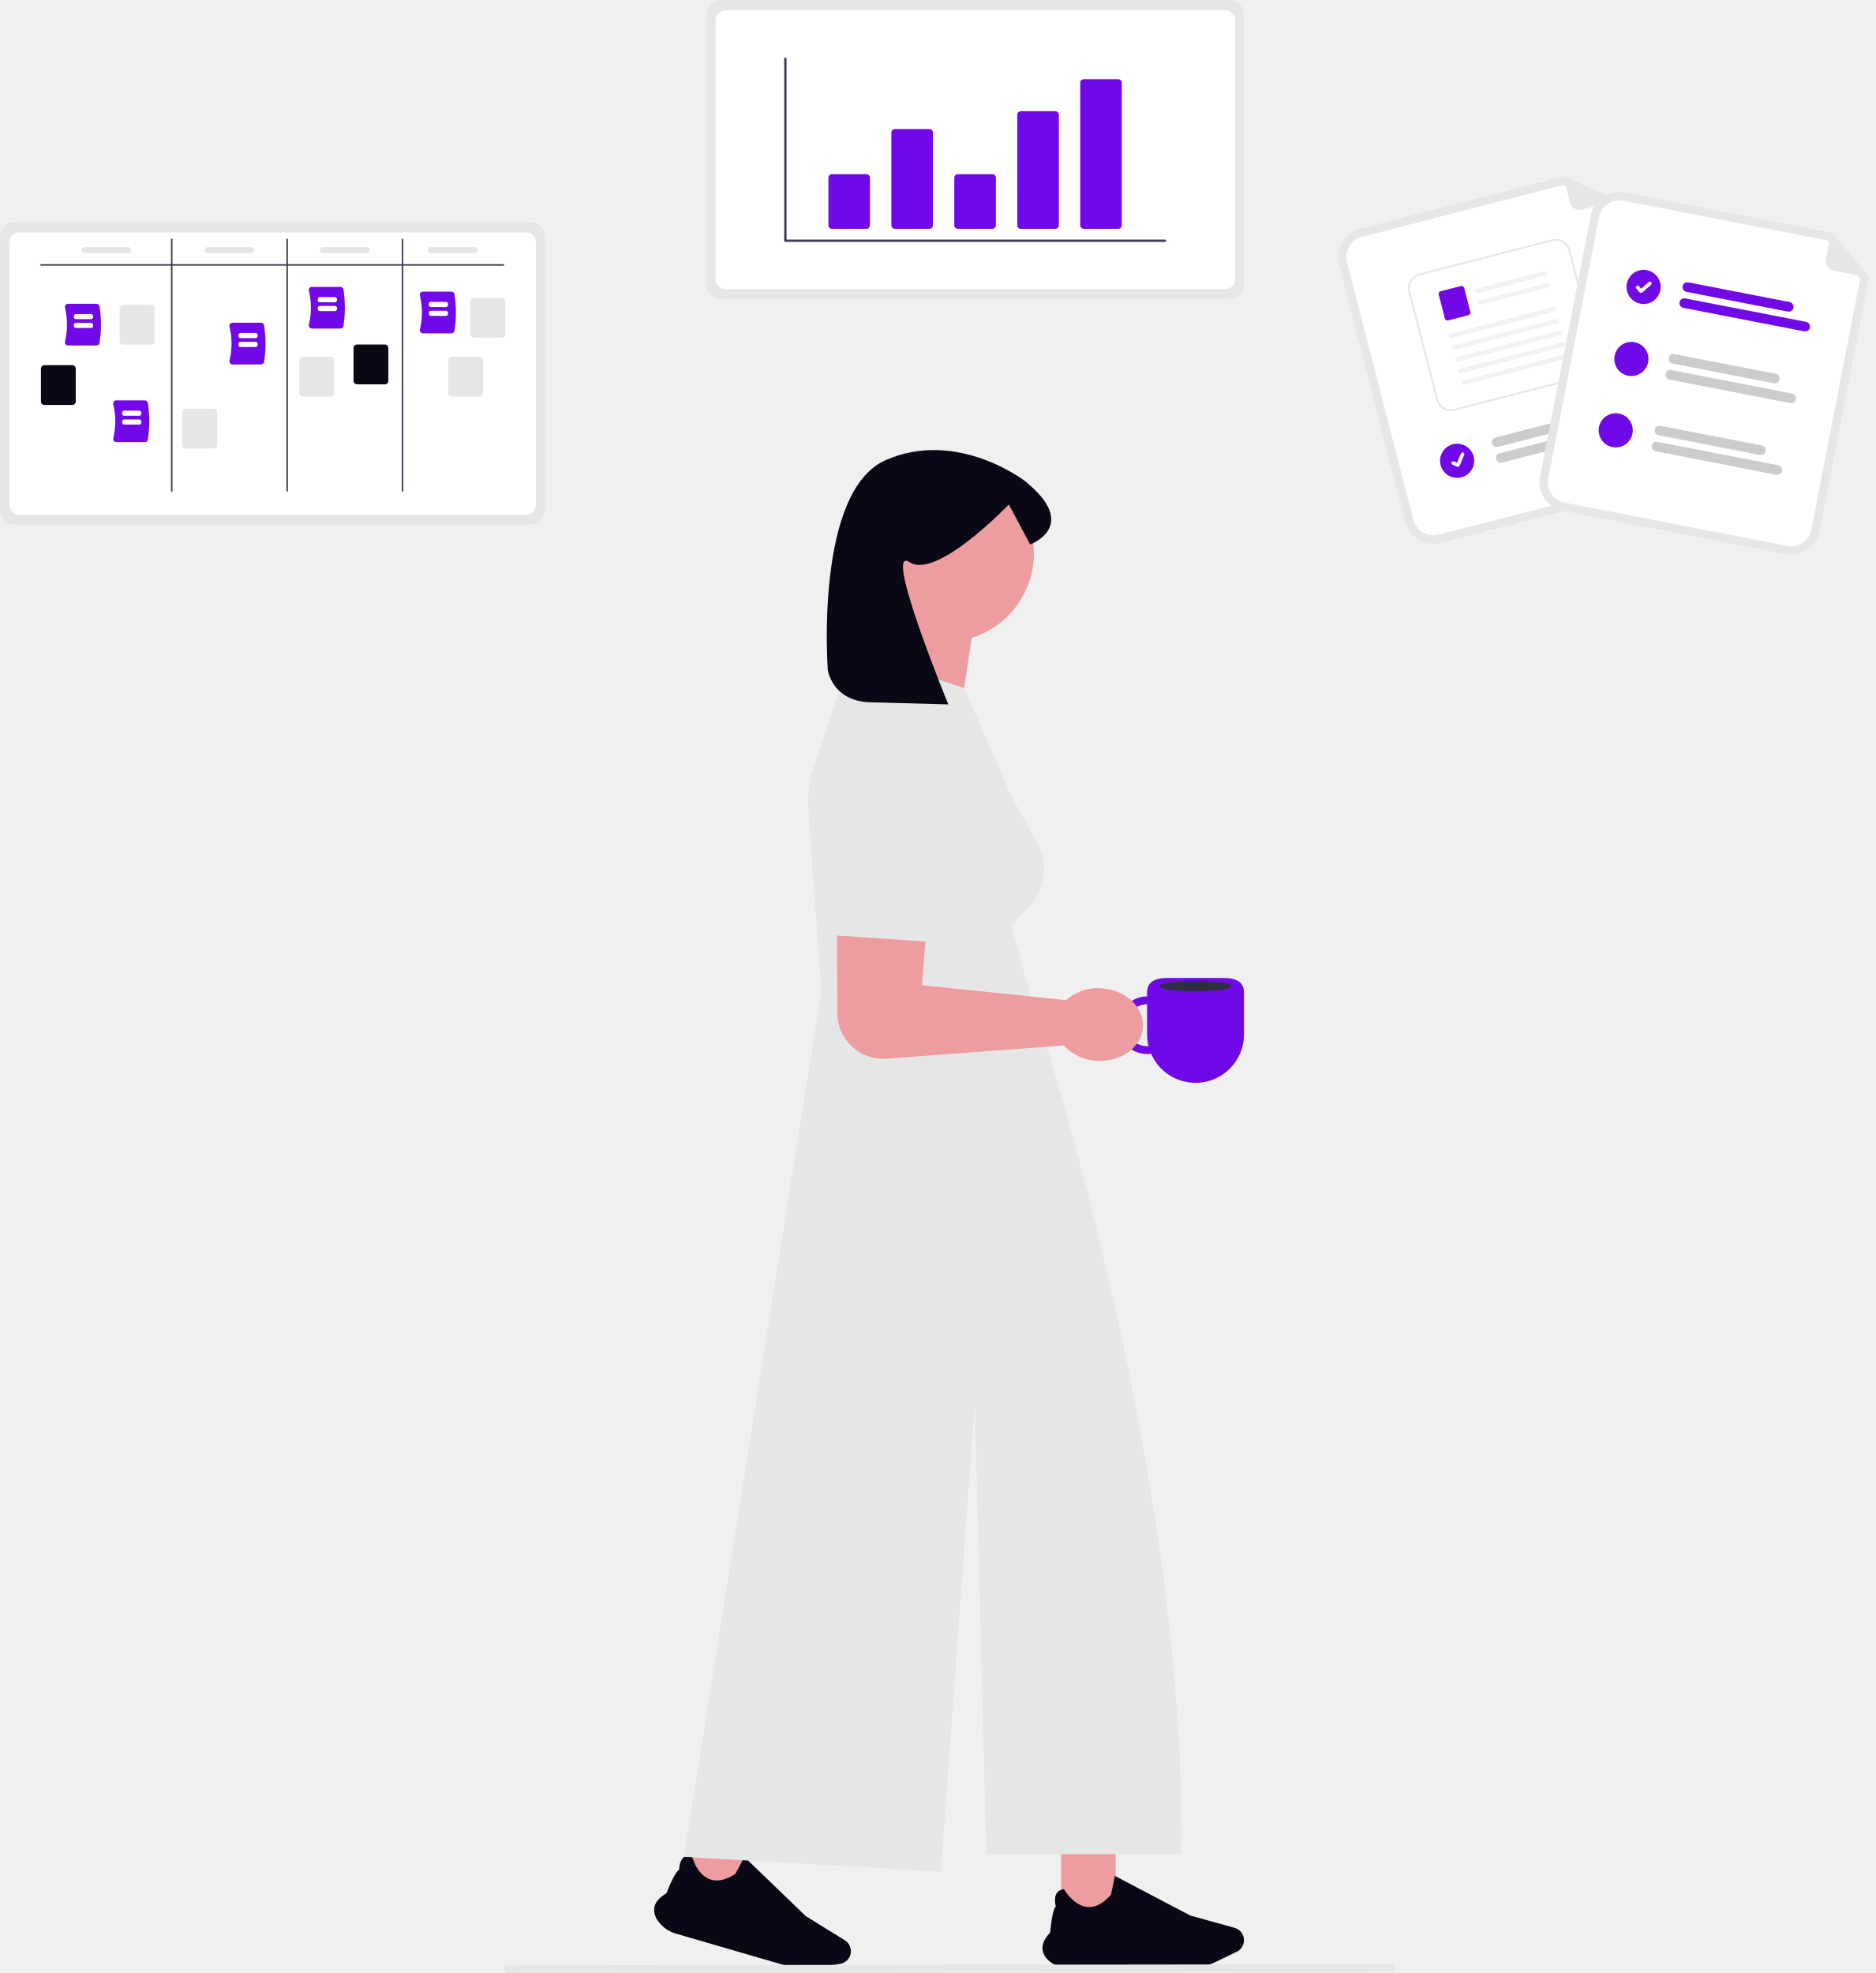
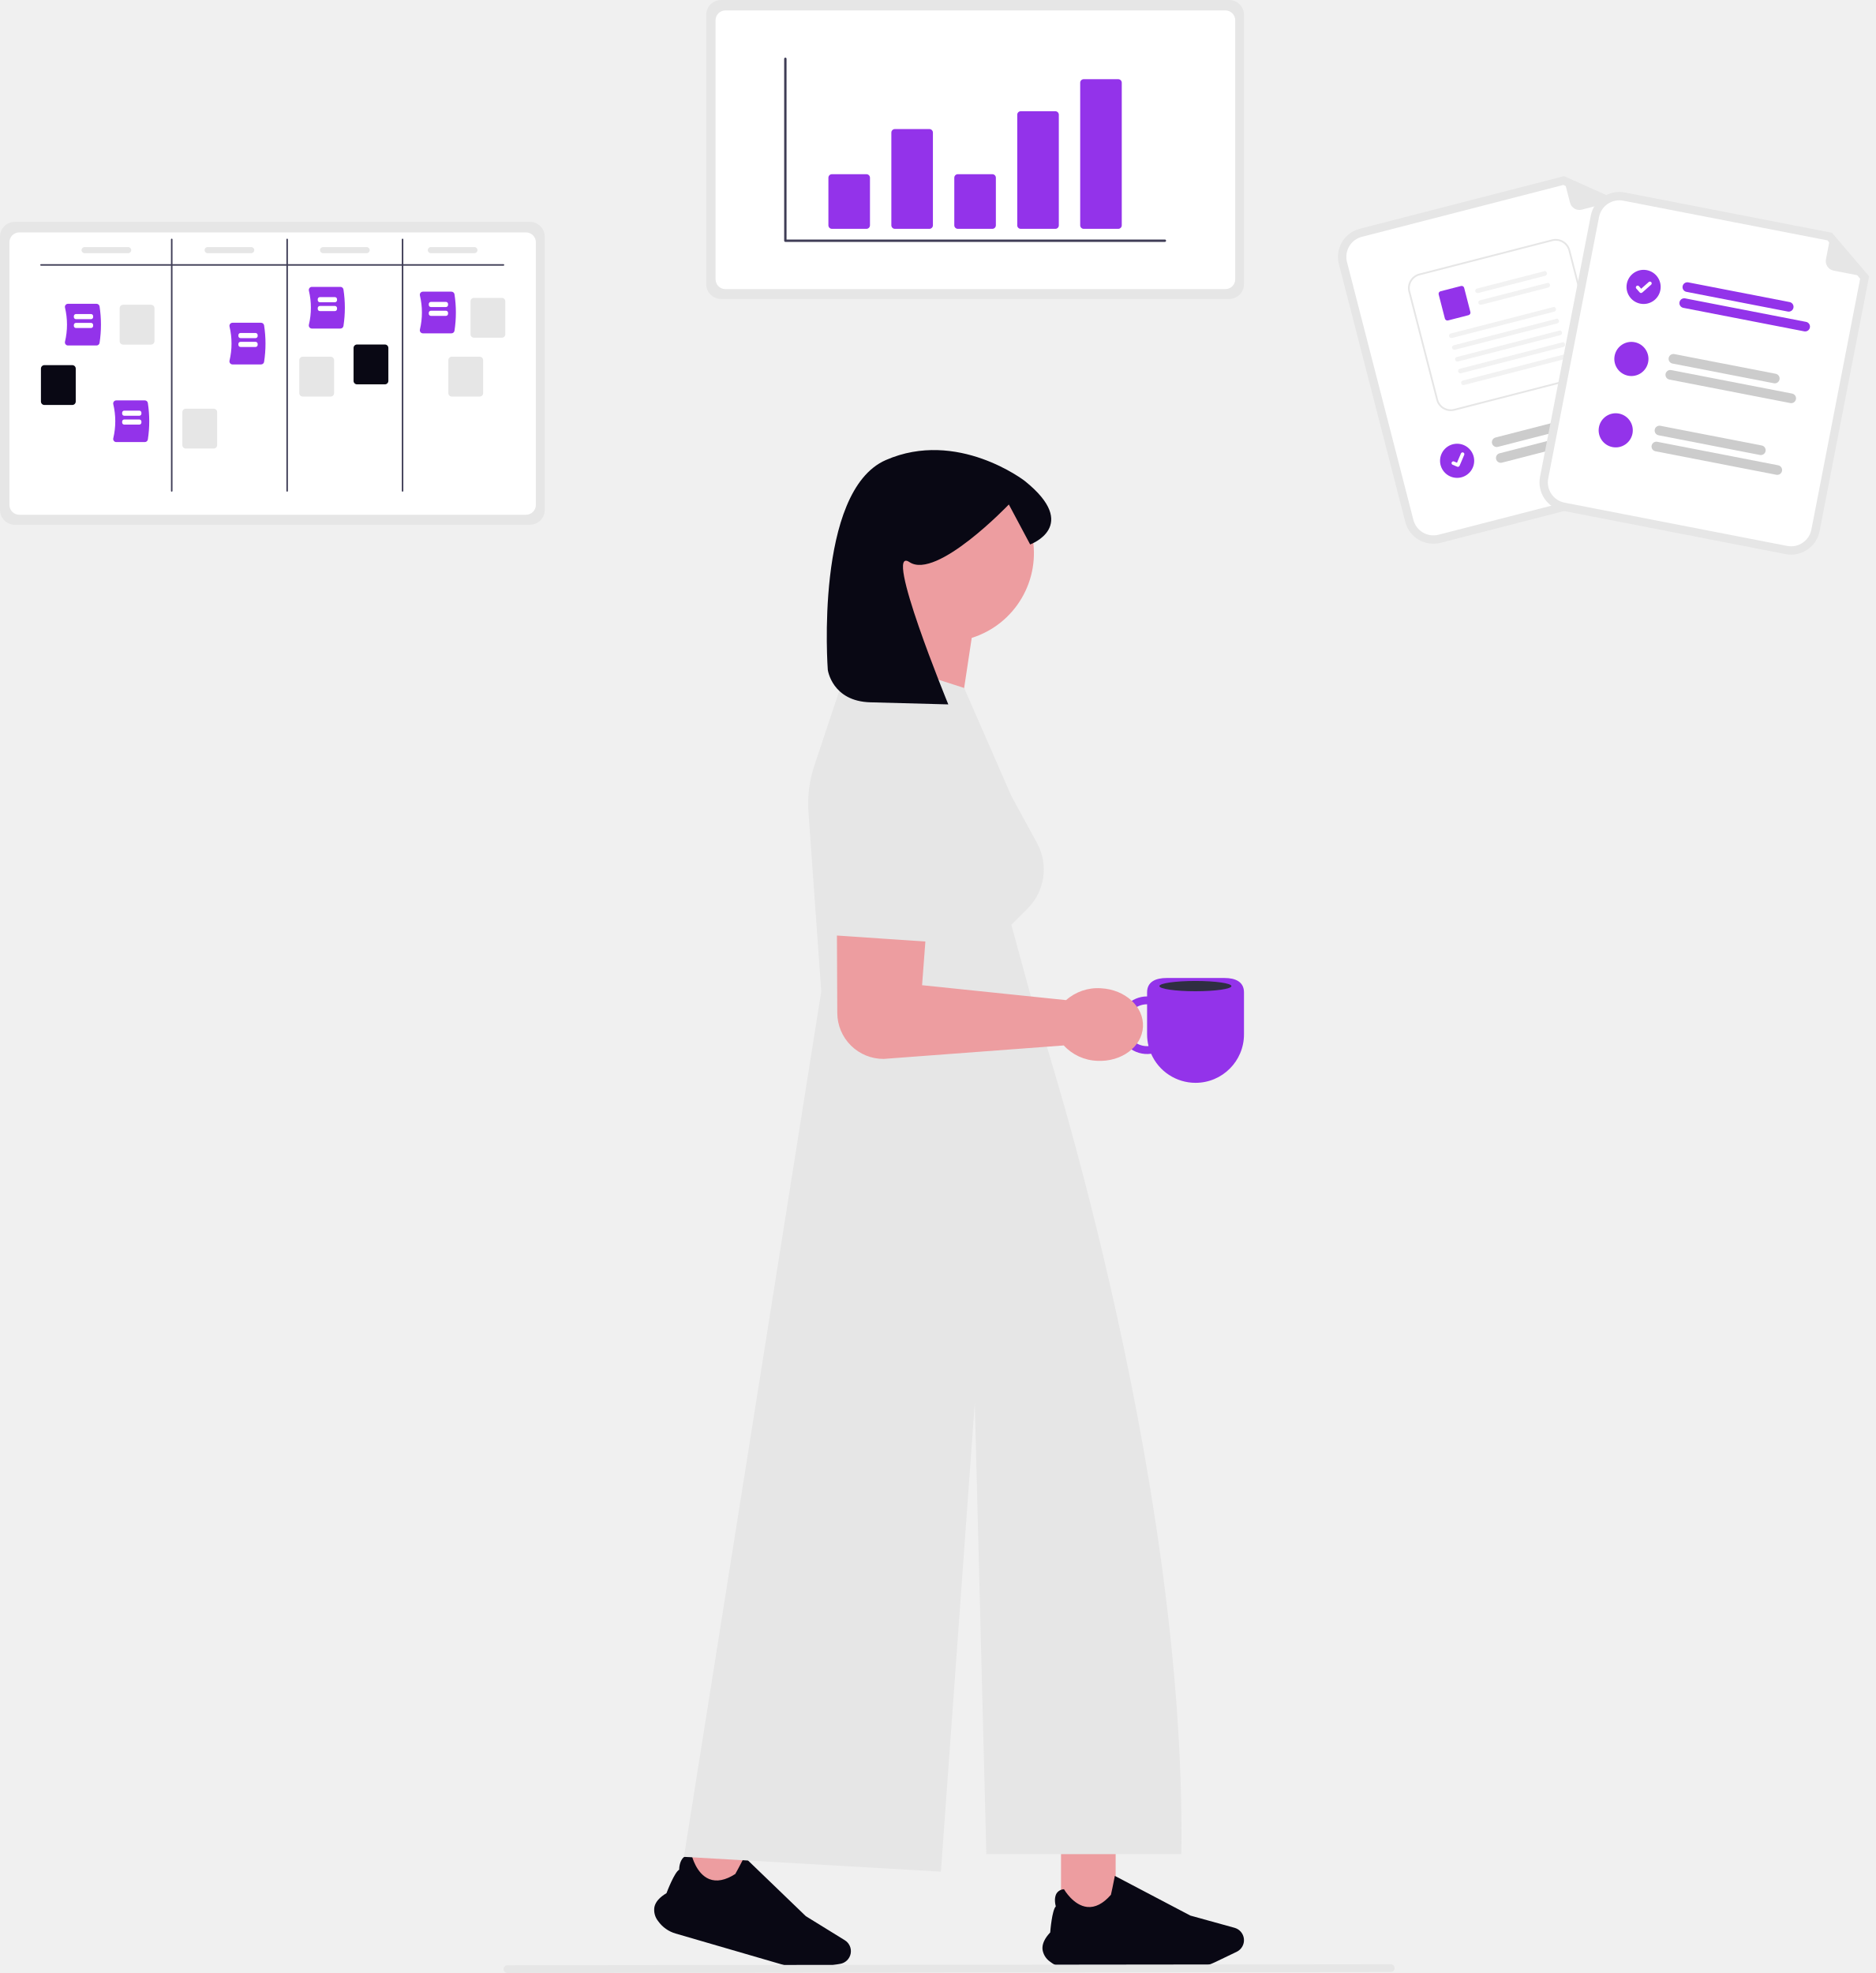
<svg xmlns="http://www.w3.org/2000/svg" width="760.239" height="799.616" viewBox="0 0 760.239 799.616" role="img" artist="Katerina Limpitsouni" source="https://undraw.co/">
  <g transform="translate(-417.288 -143.963)">
    <g transform="translate(417.288 233.883)">
      <rect width="220.76" height="122.745" rx="6" fill="#e6e6e6" />
      <rect width="213.342" height="114.427" rx="4" transform="translate(3.822 4.271)" fill="#fff" />
      <g transform="translate(26.304 33.203)">
-         <path d="M715.379,329.316a1.254,1.254,0,0,1-.234-1.076,29.7,29.7,0,0,0,0-13.794,1.254,1.254,0,0,1,.235-1.076,1.233,1.233,0,0,1,.972-.469h11.573a1.249,1.249,0,0,1,1.23,1.047,48.614,48.614,0,0,1,0,14.8,1.249,1.249,0,0,1-1.23,1.047H716.351A1.233,1.233,0,0,1,715.379,329.316Z" transform="translate(-715.109 -312.9)" fill="#7008e7" />
+         <path d="M715.379,329.316a1.254,1.254,0,0,1-.234-1.076,29.7,29.7,0,0,0,0-13.794,1.254,1.254,0,0,1,.235-1.076,1.233,1.233,0,0,1,.972-.469h11.573a1.249,1.249,0,0,1,1.23,1.047,48.614,48.614,0,0,1,0,14.8,1.249,1.249,0,0,1-1.23,1.047H716.351A1.233,1.233,0,0,1,715.379,329.316Z" transform="translate(-715.109 -312.9)" fill="#9333ea" />
        <path d="M734.776,329.52h-6.1a.858.858,0,0,1-.857-.857V328.3a.858.858,0,0,1,.857-.857h6.1a.858.858,0,0,1,.857.857v.364A.858.858,0,0,1,734.776,329.52Z" transform="translate(-724.192 -323.29)" fill="#fff" />
        <path d="M734.776,342.069h-6.1a.858.858,0,0,1-.857-.857v-.363a.858.858,0,0,1,.857-.857h6.1a.858.858,0,0,1,.857.857v.364A.858.858,0,0,1,734.776,342.069Z" transform="translate(-724.192 -332.256)" fill="#fff" />
      </g>
      <path d="M538.555,272.485H351.147a.31.31,0,1,1,0-.62H538.555a.31.31,0,1,1,0,.62Z" transform="translate(-334.521 -254.721)" fill="#3f3d56" />
      <path d="M522.148,341.028a.31.31,0,0,1-.31-.31V238.805a.31.31,0,0,1,.62,0V340.718a.31.31,0,0,1-.31.31Z" transform="translate(-452.551 -231.688)" fill="#3f3d56" />
      <path d="M673.148,341.028a.31.31,0,0,1-.31-.31V238.805a.31.31,0,0,1,.62,0V340.718a.31.31,0,0,1-.31.31Z" transform="translate(-556.776 -231.688)" fill="#3f3d56" />
      <path d="M824.148,341.028a.31.31,0,0,1-.31-.31V238.805a.31.31,0,0,1,.62,0V340.718a.31.31,0,0,1-.31.31Z" transform="translate(-661.003 -231.688)" fill="#3f3d56" />
      <path d="M773.429,393.108H762.111a1.4,1.4,0,0,1-1.394-1.394V378.357a1.4,1.4,0,0,1,1.394-1.394h11.318a1.4,1.4,0,0,1,1.394,1.394v13.357A1.4,1.4,0,0,1,773.429,393.108Z" transform="translate(-617.434 -327.262)" fill="#090814" />
      <path d="M702.429,409.108H691.111a1.4,1.4,0,0,1-1.394-1.394V394.357a1.4,1.4,0,0,1,1.394-1.394h11.318a1.4,1.4,0,0,1,1.394,1.394v13.357A1.4,1.4,0,0,1,702.429,409.108Z" transform="translate(-568.428 -338.307)" fill="#e6e6e6" />
      <path d="M549.429,477.108H538.111a1.4,1.4,0,0,1-1.394-1.394V462.357a1.4,1.4,0,0,1,1.394-1.394h11.318a1.4,1.4,0,0,1,1.394,1.394v13.357A1.4,1.4,0,0,1,549.429,477.108Z" transform="translate(-462.821 -385.243)" fill="#e6e6e6" />
      <path d="M364.429,420.108H353.111a1.4,1.4,0,0,1-1.394-1.394V405.357a1.4,1.4,0,0,1,1.394-1.394h11.318a1.4,1.4,0,0,1,1.394,1.394v13.357A1.4,1.4,0,0,1,364.429,420.108Z" transform="translate(-335.128 -345.899)" fill="#090814" />
      <path d="M467.428,341.108H456.11a1.4,1.4,0,0,1-1.394-1.394V326.357a1.4,1.4,0,0,1,1.394-1.394h11.318a1.4,1.4,0,0,1,1.394,1.394v13.357a1.4,1.4,0,0,1-1.394,1.394Z" transform="translate(-406.222 -291.37)" fill="#e6e6e6" />
      <path d="M423.734,251.973H406.078a1.239,1.239,0,0,1,0-2.478h17.656a1.239,1.239,0,0,1,0,2.478Z" transform="translate(-371.794 -239.281)" fill="#e6e6e6" />
      <path d="M584.734,251.973H567.078a1.239,1.239,0,0,1,0-2.478h17.656a1.239,1.239,0,0,1,0,2.478Z" transform="translate(-482.922 -239.281)" fill="#e6e6e6" />
      <path d="M735.734,251.973H718.078a1.239,1.239,0,0,1,0-2.478h17.656a1.239,1.239,0,0,1,0,2.478Z" transform="translate(-587.147 -239.281)" fill="#e6e6e6" />
      <path d="M876.734,251.973H859.078a1.239,1.239,0,0,1,0-2.478h17.656a1.239,1.239,0,0,1,0,2.478Z" transform="translate(-684.471 -239.281)" fill="#e6e6e6" />
      <path d="M926.429,332.108H915.111a1.4,1.4,0,0,1-1.394-1.394V317.357a1.4,1.4,0,0,1,1.394-1.394h11.318a1.4,1.4,0,0,1,1.394,1.394v13.357A1.4,1.4,0,0,1,926.429,332.108Z" transform="translate(-723.04 -285.16)" fill="#e6e6e6" />
      <path d="M897.429,409.108H886.111a1.4,1.4,0,0,1-1.394-1.394V394.357a1.4,1.4,0,0,1,1.394-1.394h11.318a1.4,1.4,0,0,1,1.394,1.394v13.357A1.4,1.4,0,0,1,897.429,409.108Z" transform="translate(-703.023 -338.307)" fill="#e6e6e6" />
      <g transform="translate(45.872 72.35)">
-         <path d="M715.379,329.316a1.254,1.254,0,0,1-.234-1.076,29.7,29.7,0,0,0,0-13.794,1.254,1.254,0,0,1,.235-1.076,1.233,1.233,0,0,1,.972-.469h11.573a1.249,1.249,0,0,1,1.23,1.047,48.614,48.614,0,0,1,0,14.8,1.249,1.249,0,0,1-1.23,1.047H716.351A1.233,1.233,0,0,1,715.379,329.316Z" transform="translate(-715.109 -312.9)" fill="#7008e7" />
+         <path d="M715.379,329.316a1.254,1.254,0,0,1-.234-1.076,29.7,29.7,0,0,0,0-13.794,1.254,1.254,0,0,1,.235-1.076,1.233,1.233,0,0,1,.972-.469h11.573a1.249,1.249,0,0,1,1.23,1.047,48.614,48.614,0,0,1,0,14.8,1.249,1.249,0,0,1-1.23,1.047H716.351A1.233,1.233,0,0,1,715.379,329.316Z" transform="translate(-715.109 -312.9)" fill="#9333ea" />
        <path d="M734.776,329.52h-6.1a.858.858,0,0,1-.857-.857V328.3a.858.858,0,0,1,.857-.857h6.1a.858.858,0,0,1,.857.857v.364A.858.858,0,0,1,734.776,329.52Z" transform="translate(-724.192 -323.29)" fill="#fff" />
        <path d="M734.776,342.069h-6.1a.858.858,0,0,1-.857-.857v-.363a.858.858,0,0,1,.857-.857h6.1a.858.858,0,0,1,.857.857v.364A.858.858,0,0,1,734.776,342.069Z" transform="translate(-724.192 -332.256)" fill="#fff" />
      </g>
      <g transform="translate(92.984 40.885)">
-         <path d="M715.379,329.316a1.254,1.254,0,0,1-.234-1.076,29.7,29.7,0,0,0,0-13.794,1.254,1.254,0,0,1,.235-1.076,1.233,1.233,0,0,1,.972-.469h11.573a1.249,1.249,0,0,1,1.23,1.047,48.614,48.614,0,0,1,0,14.8,1.249,1.249,0,0,1-1.23,1.047H716.351A1.233,1.233,0,0,1,715.379,329.316Z" transform="translate(-715.109 -312.9)" fill="#7008e7" />
+         <path d="M715.379,329.316a1.254,1.254,0,0,1-.234-1.076,29.7,29.7,0,0,0,0-13.794,1.254,1.254,0,0,1,.235-1.076,1.233,1.233,0,0,1,.972-.469h11.573a1.249,1.249,0,0,1,1.23,1.047,48.614,48.614,0,0,1,0,14.8,1.249,1.249,0,0,1-1.23,1.047H716.351A1.233,1.233,0,0,1,715.379,329.316Z" transform="translate(-715.109 -312.9)" fill="#9333ea" />
        <path d="M734.776,329.52h-6.1a.858.858,0,0,1-.857-.857V328.3a.858.858,0,0,1,.857-.857h6.1a.858.858,0,0,1,.857.857v.364A.858.858,0,0,1,734.776,329.52Z" transform="translate(-724.192 -323.29)" fill="#fff" />
        <path d="M734.776,342.069h-6.1a.858.858,0,0,1-.857-.857v-.363a.858.858,0,0,1,.857-.857h6.1a.858.858,0,0,1,.857.857v.364A.858.858,0,0,1,734.776,342.069Z" transform="translate(-724.192 -332.256)" fill="#fff" />
      </g>
      <g transform="translate(125.146 26.345)">
-         <path d="M715.379,329.316a1.254,1.254,0,0,1-.234-1.076,29.7,29.7,0,0,0,0-13.794,1.254,1.254,0,0,1,.235-1.076,1.233,1.233,0,0,1,.972-.469h11.573a1.249,1.249,0,0,1,1.23,1.047,48.614,48.614,0,0,1,0,14.8,1.249,1.249,0,0,1-1.23,1.047H716.351A1.233,1.233,0,0,1,715.379,329.316Z" transform="translate(-715.109 -312.9)" fill="#7008e7" />
+         <path d="M715.379,329.316a1.254,1.254,0,0,1-.234-1.076,29.7,29.7,0,0,0,0-13.794,1.254,1.254,0,0,1,.235-1.076,1.233,1.233,0,0,1,.972-.469h11.573a1.249,1.249,0,0,1,1.23,1.047,48.614,48.614,0,0,1,0,14.8,1.249,1.249,0,0,1-1.23,1.047H716.351A1.233,1.233,0,0,1,715.379,329.316Z" transform="translate(-715.109 -312.9)" fill="#9333ea" />
        <path d="M734.776,329.52h-6.1a.858.858,0,0,1-.857-.857V328.3a.858.858,0,0,1,.857-.857h6.1a.858.858,0,0,1,.857.857v.364A.858.858,0,0,1,734.776,329.52Z" transform="translate(-724.192 -323.29)" fill="#fff" />
        <path d="M734.776,342.069h-6.1a.858.858,0,0,1-.857-.857v-.363a.858.858,0,0,1,.857-.857h6.1a.858.858,0,0,1,.857.857v.364A.858.858,0,0,1,734.776,342.069Z" transform="translate(-724.192 -332.256)" fill="#fff" />
      </g>
      <g transform="translate(170.14 28.283)">
-         <path d="M715.379,329.316a1.254,1.254,0,0,1-.234-1.076,29.7,29.7,0,0,0,0-13.794,1.254,1.254,0,0,1,.235-1.076,1.233,1.233,0,0,1,.972-.469h11.573a1.249,1.249,0,0,1,1.23,1.047,48.614,48.614,0,0,1,0,14.8,1.249,1.249,0,0,1-1.23,1.047H716.351A1.233,1.233,0,0,1,715.379,329.316Z" transform="translate(-715.109 -312.9)" fill="#7008e7" />
+         <path d="M715.379,329.316a1.254,1.254,0,0,1-.234-1.076,29.7,29.7,0,0,0,0-13.794,1.254,1.254,0,0,1,.235-1.076,1.233,1.233,0,0,1,.972-.469h11.573a1.249,1.249,0,0,1,1.23,1.047,48.614,48.614,0,0,1,0,14.8,1.249,1.249,0,0,1-1.23,1.047H716.351A1.233,1.233,0,0,1,715.379,329.316Z" transform="translate(-715.109 -312.9)" fill="#9333ea" />
        <path d="M734.776,329.52h-6.1a.858.858,0,0,1-.857-.857V328.3a.858.858,0,0,1,.857-.857h6.1a.858.858,0,0,1,.857.857v.364A.858.858,0,0,1,734.776,329.52Z" transform="translate(-724.192 -323.29)" fill="#fff" />
        <path d="M734.776,342.069h-6.1a.858.858,0,0,1-.857-.857v-.363a.858.858,0,0,1,.857-.857h6.1a.858.858,0,0,1,.857.857v.364A.858.858,0,0,1,734.776,342.069Z" transform="translate(-724.192 -332.256)" fill="#fff" />
      </g>
    </g>
    <g transform="translate(870.49 540.323)">
-       <path d="M387.537,598.921a11.662,11.662,0,0,0,13.307,11.557,19.634,19.634,0,0,0,18,11.79h0a19.633,19.633,0,0,0,19.633-19.633V585.624c0-4.378-3.55-5.844-7.928-5.844h-23.41c-4.378,0-7.928,1.465-7.928,5.844v1.623a11.687,11.687,0,0,0-11.674,11.674Zm3.184,0a8.5,8.5,0,0,1,8.49-8.49v12.2a19.666,19.666,0,0,0,.581,4.747c-.193.013-.385.029-.581.029A8.5,8.5,0,0,1,390.721,598.921Z" transform="translate(-387.537 -579.78)" fill="#7008e7" />
+       <path d="M387.537,598.921a11.662,11.662,0,0,0,13.307,11.557,19.634,19.634,0,0,0,18,11.79h0a19.633,19.633,0,0,0,19.633-19.633V585.624c0-4.378-3.55-5.844-7.928-5.844h-23.41c-4.378,0-7.928,1.465-7.928,5.844v1.623a11.687,11.687,0,0,0-11.674,11.674Zm3.184,0a8.5,8.5,0,0,1,8.49-8.49v12.2a19.666,19.666,0,0,0,.581,4.747c-.193.013-.385.029-.581.029A8.5,8.5,0,0,1,390.721,598.921Z" transform="translate(-387.537 -579.78)" fill="#9333ea" />
      <ellipse cx="14.589" cy="2.084" rx="14.589" ry="2.084" transform="translate(16.674 1.2)" fill="#2f2e41" />
    </g>
    <g transform="translate(682.398 326.365)">
      <rect width="22.137" height="29.178" transform="translate(164.883 566.133)" fill="#ed9da0" />
      <path d="M656.394,508.39H703.45a27.139,27.139,0,0,0,11.688-2.664l8.674-4.168a5.211,5.211,0,0,0-.868-9.717l-17.9-4.952L674.43,470.8l-.023.116c-.572,2.9-1.459,7.281-1.573,7.547-3.14,3.6-6.365,5.254-9.587,4.928-5.619-.57-9.355-7.058-9.391-7.124l-.028-.05-.057.006a3.726,3.726,0,0,0-2.893,1.578c-1.282,1.933-.5,4.909-.371,5.359-1.535,1.5-2.224,9.89-2.277,10.567-2.22,2.353-3.274,4.614-3.135,6.723a7.24,7.24,0,0,0,3.038,5.087,13.141,13.141,0,0,0,8.261,2.86Z" transform="translate(-487.732 107.057)" fill="#090814" />
      <rect width="22.137" height="29.178" transform="translate(31.982 587.027) rotate(-163.78)" fill="#ed9da0" />
      <path d="M774.757,496.182l45.183,13.145a27.141,27.141,0,0,0,11.967.708l9.495-1.581a5.21,5.21,0,0,0,1.876-9.572l-15.8-9.754-24.906-24-.054.1c-1.355,2.624-3.439,6.583-3.618,6.807-4.019,2.577-7.579,3.267-10.581,2.054-5.237-2.116-7.01-9.39-7.028-9.463l-.014-.056-.056-.01a3.726,3.726,0,0,0-3.218.706c-1.772,1.5-1.851,4.575-1.853,5.042-1.894,1.013-4.9,8.875-5.139,9.51-2.789,1.639-4.433,3.516-4.887,5.579a7.239,7.239,0,0,0,1.5,5.732,13.141,13.141,0,0,0,7.133,5.053Z" transform="translate(-766.022 105.05)" fill="#090814" />
      <path d="M709.709,72.492a35.989,35.989,0,1,1,46.773,34.343l-6.957,45.979-35.467-29.556a89.348,89.348,0,0,0,11.776-20.764,35.952,35.952,0,0,1-16.117-30Z" transform="translate(-627.789 -30.712)" fill="#ed9da0" />
      <path d="M719.959,231.8l-5.195-72.731a48.1,48.1,0,0,1,2.346-18.641l15.4-46.184,45.347,14.565,19.134,43.775,10.421,19.106a22.335,22.335,0,0,1-3.814,26.487l-6.607,6.607L806.2,238.56l-.969-.034,1.3.168S868.1,423.917,865.891,581.44H786.862l-4.689-182.856L768.445,588.537l-104.138-6L719.955,231.8Z" transform="translate(-652.241 -12.395)" fill="#e6e6e6" />
      <path d="M704.794,121.171s1.681,12.75,17.251,13.167l31.584.845s-26.7-64.977-15.718-57.657,40.254-23.368,40.254-23.368l8.638,16.2s20.633-7.473-2.234-25.773c0,0-27.289-21.1-56.261-8.428S704.794,121.171,704.794,121.171Z" transform="translate(-634.429 -32.107)" fill="#090814" />
      <path d="M800.363,233.659c.417-8.12-7.19-15.11-17-15.62a19.315,19.315,0,0,0-14.14,4.794l-.223-.011L710.846,216.8l4.362-57.717c1.614-11.165-1.52-22.416-12.515-24.945h0a21.681,21.681,0,0,0-26.542,21.229l.333,72.7a18.682,18.682,0,0,0,18.8,18.6l72.983-5.454a19.315,19.315,0,0,0,13.571,6.229c9.811.508,18.105-5.665,18.524-13.784Z" transform="translate(-602.272 0.083)" fill="#ed9da0" />
      <path d="M788.738,135.028l-3.5,65.845-48.673-3.3,8.608-68.483" transform="translate(-670.208 -1.341)" fill="#e6e6e6" />
    </g>
    <path d="M989.485,708.944l-357.96.4a1.568,1.568,0,0,1,0-3.137l357.96-.4a1.568,1.568,0,0,1,0,3.137Z" transform="translate(-8.59 234.23)" fill="#e6e6e6" />
    <g transform="translate(959.524 204.547)">
      <g transform="translate(0 10.802)">
        <path d="M441.6,264.727l-89,22.917a11.768,11.768,0,0,1-14.315-8.452l-26.913-104.52a11.768,11.768,0,0,1,8.452-14.315l82.8-21.321,21.191,9.487,26.237,101.892A11.768,11.768,0,0,1,441.6,264.727Z" transform="translate(-311.007 -139.036)" fill="#e6e6e6" />
        <path d="M326.786,170.092a8.38,8.38,0,0,0-6.019,10.193l26.915,104.52a8.38,8.38,0,0,0,10.193,6.019l89-22.921a8.38,8.38,0,0,0,6.019-10.193L427.062,157.4l-18.625-8.334Z" transform="translate(-317.12 -145.493)" fill="#fff" />
        <path d="M588.817,149.572l-13.777,3.547a3.912,3.912,0,0,1-4.768-2.815l-2.619-10.173a.245.245,0,0,1,.34-.285l20.862,9.265a.245.245,0,0,1-.038.461Z" transform="translate(-476.232 -139.543)" fill="#e6e6e6" />
        <path d="M529.08,410.8l-40.519,10.435a1.957,1.957,0,0,1-.976-3.791L528.1,407.009a1.958,1.958,0,1,1,.976,3.791Z" transform="translate(-423.741 -311.516)" fill="#ccc" />
        <path d="M541.524,423.108l-48.338,12.448a1.957,1.957,0,0,1-.976-3.791l48.338-12.448a1.957,1.957,0,1,1,.976,3.791Z" transform="translate(-426.718 -319.44)" fill="#ccc" />
-         <circle cx="6.918" cy="6.918" r="6.918" transform="translate(41.364 108.448)" fill="#7008e7" />
+         <circle cx="6.918" cy="6.918" r="6.918" transform="translate(41.364 108.448)" fill="#9333ea" />
        <path d="M463.324,266.212l-53.815,13.853a6.062,6.062,0,0,1-7.373-4.355L390.859,231.9a6.062,6.062,0,0,1,4.355-7.37l53.813-13.852a6.062,6.062,0,0,1,7.373,4.355l11.277,43.809a6.062,6.062,0,0,1-4.353,7.369Z" transform="translate(-362.292 -185.034)" fill="#fff" />
        <path d="M463.324,266.212l-53.815,13.853a6.062,6.062,0,0,1-7.373-4.355L390.859,231.9a6.062,6.062,0,0,1,4.355-7.37l53.813-13.852a6.062,6.062,0,0,1,7.373,4.355l11.277,43.809a6.062,6.062,0,0,1-4.353,7.369ZM395.392,225.22a5.348,5.348,0,0,0-3.841,6.507l11.277,43.809a5.349,5.349,0,0,0,6.507,3.841l53.81-13.855a5.349,5.349,0,0,0,3.841-6.507L455.71,215.206a5.349,5.349,0,0,0-6.507-3.841Z" transform="translate(-362.292 -185.034)" fill="#e6e6e6" />
        <path d="M495.544,248.888l-27.158,6.991a.973.973,0,0,1-1.179-.611.936.936,0,0,1,.66-1.191l27.646-7.117c1.117.566.822,1.723.031,1.927Z" transform="translate(-411.541 -208.517)" fill="#f2f2f2" />
        <path d="M498.984,262.261l-27.158,6.991a.973.973,0,0,1-1.179-.612.935.935,0,0,1,.66-1.191l27.646-7.117c1.117.566.823,1.723.031,1.927Z" transform="translate(-413.756 -217.125)" fill="#f2f2f2" />
-         <path d="M437.6,275.8l-8.289,2.133a1.054,1.054,0,0,1-1.283-.758l-2.518-9.78a1.054,1.054,0,0,1,.758-1.283l8.289-2.134a1.055,1.055,0,0,1,1.283.758l2.518,9.78a1.054,1.054,0,0,1-.758,1.283Z" transform="translate(-384.703 -219.454)" fill="#7008e7" />
+         <path d="M437.6,275.8l-8.289,2.133a1.054,1.054,0,0,1-1.283-.758l-2.518-9.78a1.054,1.054,0,0,1,.758-1.283l8.289-2.134a1.055,1.055,0,0,1,1.283.758l2.518,9.78a1.054,1.054,0,0,1-.758,1.283Z" transform="translate(-384.703 -219.454)" fill="#9333ea" />
        <path d="M479.985,289.7l-41.449,10.67a.973.973,0,0,1-1.179-.611.935.935,0,0,1,.66-1.191l41.937-10.795c1.117.566.823,1.723.031,1.927Z" transform="translate(-392.323 -234.793)" fill="#f2f2f2" />
        <path d="M483.429,303.08l-41.45,10.67a.973.973,0,0,1-1.179-.611.936.936,0,0,1,.66-1.191L483.4,301.153c1.117.566.823,1.723.031,1.927Z" transform="translate(-394.54 -243.406)" fill="#f2f2f2" />
        <path d="M486.87,316.449l-41.449,10.67a.973.973,0,0,1-1.179-.611.936.936,0,0,1,.66-1.191l41.937-10.795C487.956,315.088,487.658,316.245,486.87,316.449Z" transform="translate(-396.756 -252.013)" fill="#f2f2f2" />
        <path d="M490.313,329.826,448.864,340.5a.973.973,0,0,1-1.179-.611.936.936,0,0,1,.66-1.191L490.283,327.9C491.4,328.465,491.105,329.622,490.313,329.826Z" transform="translate(-398.972 -260.625)" fill="#f2f2f2" />
        <path d="M493.755,343.2l-41.449,10.67a.973.973,0,0,1-1.179-.611.935.935,0,0,1,.66-1.191l41.937-10.795C494.84,341.835,494.547,343,493.755,343.2Z" transform="translate(-401.188 -269.232)" fill="#f2f2f2" />
        <path d="M442.953,459.152a.716.716,0,0,1-.454-.031h-.009l-1.885-.8a.723.723,0,0,1,.566-1.33l1.221.52,1.6-3.765a.722.722,0,0,1,.947-.382h0l-.009.025.01-.025a.723.723,0,0,1,.382.947l-1.883,4.422a.723.723,0,0,1-.486.416Z" transform="translate(-394.16 -341.36)" fill="#fff" />
      </g>
      <g transform="translate(62.341 21.142) rotate(-8)">
        <g transform="translate(42.793 0) rotate(19)">
          <path d="M103.655,131.439h-91.9A11.768,11.768,0,0,1,0,119.683V11.755A11.768,11.768,0,0,1,11.755,0h85.5l18.154,14.472V119.683a11.768,11.768,0,0,1-11.755,11.756Z" transform="translate(0 0)" fill="#e6e6e6" />
          <path d="M8.371,0A8.38,8.38,0,0,0,0,8.371V116.3a8.38,8.38,0,0,0,8.371,8.371h91.9a8.38,8.38,0,0,0,8.371-8.371V12.718L92.685,0Z" transform="translate(3.384 3.384)" fill="#fff" />
-           <path d="M43.8,3.912H1.956A1.956,1.956,0,1,1,1.956,0H43.8a1.956,1.956,0,1,1,0,3.912Z" transform="translate(41.982 30.852)" fill="#7008e7" />
-           <path d="M51.872,3.912H1.956A1.956,1.956,0,1,1,1.956,0H51.872a1.956,1.956,0,1,1,0,3.912Z" transform="translate(41.982 37.458)" fill="#7008e7" />
+           <path d="M43.8,3.912H1.956A1.956,1.956,0,1,1,1.956,0H43.8a1.956,1.956,0,1,1,0,3.912Z" transform="translate(41.982 30.852)" fill="#9333ea" />
+           <path d="M51.872,3.912H1.956A1.956,1.956,0,1,1,1.956,0H51.872a1.956,1.956,0,1,1,0,3.912Z" transform="translate(41.982 37.458)" fill="#9333ea" />
          <path d="M43.8,0H1.956a1.956,1.956,0,1,0,0,3.912H43.8A1.956,1.956,0,1,0,43.8,0Z" transform="translate(41.983 60.457)" fill="#ccc" />
          <path d="M51.872,0H1.956a1.956,1.956,0,1,0,0,3.912H51.872a1.956,1.956,0,0,0,0-3.912Z" transform="translate(41.983 67.065)" fill="#ccc" />
          <path d="M43.8,3.912H1.956A1.956,1.956,0,1,1,1.956,0H43.8a1.956,1.956,0,1,1,0,3.912Z" transform="translate(41.982 90.065)" fill="#ccc" />
          <path d="M51.872,3.912H1.956A1.956,1.956,0,1,1,1.956,0H51.872a1.956,1.956,0,1,1,0,3.912Z" transform="translate(41.982 96.672)" fill="#ccc" />
-           <circle cx="6.918" cy="6.918" r="6.918" transform="translate(19.597 29.194)" fill="#7008e7" />
+           <circle cx="6.918" cy="6.918" r="6.918" transform="translate(19.597 29.194)" fill="#9333ea" />
          <path d="M2.349,5.261a.718.718,0,0,1-.432-.144l-.008-.006L.283,3.868a.723.723,0,1,1,.879-1.147l1.054.808L4.7.283A.722.722,0,0,1,5.717.149h0L5.7.17l.02-.021a.723.723,0,0,1,.134,1.013L2.923,4.979a.723.723,0,0,1-.575.281Z" transform="translate(23.482 33.49)" fill="#fff" />
-           <path d="M13.835,6.919A6.918,6.918,0,0,1,6.918,13.84a1.487,1.487,0,0,1-.178-.007,6.918,6.918,0,1,1,7.1-6.914Z" transform="translate(20.31 58.8)" fill="#7008e7" />
-           <circle cx="6.918" cy="6.918" r="6.918" transform="translate(19.597 88.407)" fill="#7008e7" />
+           <path d="M13.835,6.919A6.918,6.918,0,0,1,6.918,13.84a1.487,1.487,0,0,1-.178-.007,6.918,6.918,0,1,1,7.1-6.914Z" transform="translate(20.31 58.8)" fill="#9333ea" />
+           <circle cx="6.918" cy="6.918" r="6.918" transform="translate(19.597 88.407)" fill="#9333ea" />
          <path d="M18.138,14.664H3.912A3.912,3.912,0,0,1,0,10.752V.245A.245.245,0,0,1,.4.052L18.29,14.226a.245.245,0,0,1-.152.436Z" transform="translate(96.918 0.274)" fill="#e6e6e6" />
        </g>
      </g>
    </g>
    <g transform="translate(703.506 143.963)">
      <rect width="217.924" height="121.168" rx="6" fill="#e6e6e6" />
      <rect width="210.6" height="112.957" rx="4" transform="translate(3.773 4.218)" fill="#fff" />
      <path d="M860.043,427.728H706.236a.481.481,0,0,1-.481-.481v-73.72a.481.481,0,1,1,.963,0v73.239H860.043a.481.481,0,1,1,0,.963Z" transform="translate(-674.177 -329.692)" fill="#3f3d56" />
-       <path d="M748.027,445.968h-13.99a1.431,1.431,0,0,1-1.429-1.429V425.255a1.431,1.431,0,0,1,1.429-1.429h13.989a1.43,1.43,0,0,1,1.429,1.429v19.284a1.43,1.43,0,0,1-1.429,1.429Z" transform="translate(-683.106 -353.227)" fill="#7008e7" />
-       <path d="M786.246,436.854h-13.99a1.431,1.431,0,0,1-1.429-1.429V397.848a1.431,1.431,0,0,1,1.429-1.429h13.989a1.43,1.43,0,0,1,1.429,1.429v37.575a1.43,1.43,0,0,1-1.429,1.429Z" transform="translate(-695.815 -344.112)" fill="#7008e7" />
-       <path d="M824.465,445.968h-13.99a1.431,1.431,0,0,1-1.429-1.429V425.255a1.431,1.431,0,0,1,1.429-1.429h13.989a1.43,1.43,0,0,1,1.429,1.429v19.284a1.43,1.43,0,0,1-1.429,1.429Z" transform="translate(-708.522 -353.227)" fill="#7008e7" />
-       <path d="M862.684,433.26h-13.99a1.4,1.4,0,0,1-1.429-1.364V386.97a1.4,1.4,0,0,1,1.429-1.364h13.989a1.4,1.4,0,0,1,1.429,1.364V431.9a1.4,1.4,0,0,1-1.428,1.364Z" transform="translate(-721.229 -340.52)" fill="#7008e7" />
-       <path d="M900.9,426.787h-13.99a1.43,1.43,0,0,1-1.429-1.429V367.566a1.43,1.43,0,0,1,1.429-1.429H900.9a1.43,1.43,0,0,1,1.429,1.429v57.792a1.43,1.43,0,0,1-1.429,1.429Z" transform="translate(-733.937 -334.044)" fill="#7008e7" />
+       <path d="M748.027,445.968h-13.99a1.431,1.431,0,0,1-1.429-1.429V425.255a1.431,1.431,0,0,1,1.429-1.429h13.989a1.43,1.43,0,0,1,1.429,1.429v19.284a1.43,1.43,0,0,1-1.429,1.429Z" transform="translate(-683.106 -353.227)" fill="#9333ea" />
+       <path d="M786.246,436.854h-13.99a1.431,1.431,0,0,1-1.429-1.429V397.848a1.431,1.431,0,0,1,1.429-1.429h13.989a1.43,1.43,0,0,1,1.429,1.429v37.575a1.43,1.43,0,0,1-1.429,1.429Z" transform="translate(-695.815 -344.112)" fill="#9333ea" />
+       <path d="M824.465,445.968h-13.99a1.431,1.431,0,0,1-1.429-1.429V425.255a1.431,1.431,0,0,1,1.429-1.429h13.989a1.43,1.43,0,0,1,1.429,1.429v19.284a1.43,1.43,0,0,1-1.429,1.429Z" transform="translate(-708.522 -353.227)" fill="#9333ea" />
+       <path d="M862.684,433.26h-13.99a1.4,1.4,0,0,1-1.429-1.364V386.97a1.4,1.4,0,0,1,1.429-1.364h13.989a1.4,1.4,0,0,1,1.429,1.364V431.9a1.4,1.4,0,0,1-1.428,1.364Z" transform="translate(-721.229 -340.52)" fill="#9333ea" />
+       <path d="M900.9,426.787h-13.99a1.43,1.43,0,0,1-1.429-1.429V367.566a1.43,1.43,0,0,1,1.429-1.429H900.9a1.43,1.43,0,0,1,1.429,1.429v57.792a1.43,1.43,0,0,1-1.429,1.429Z" transform="translate(-733.937 -334.044)" fill="#9333ea" />
    </g>
  </g>
</svg>
